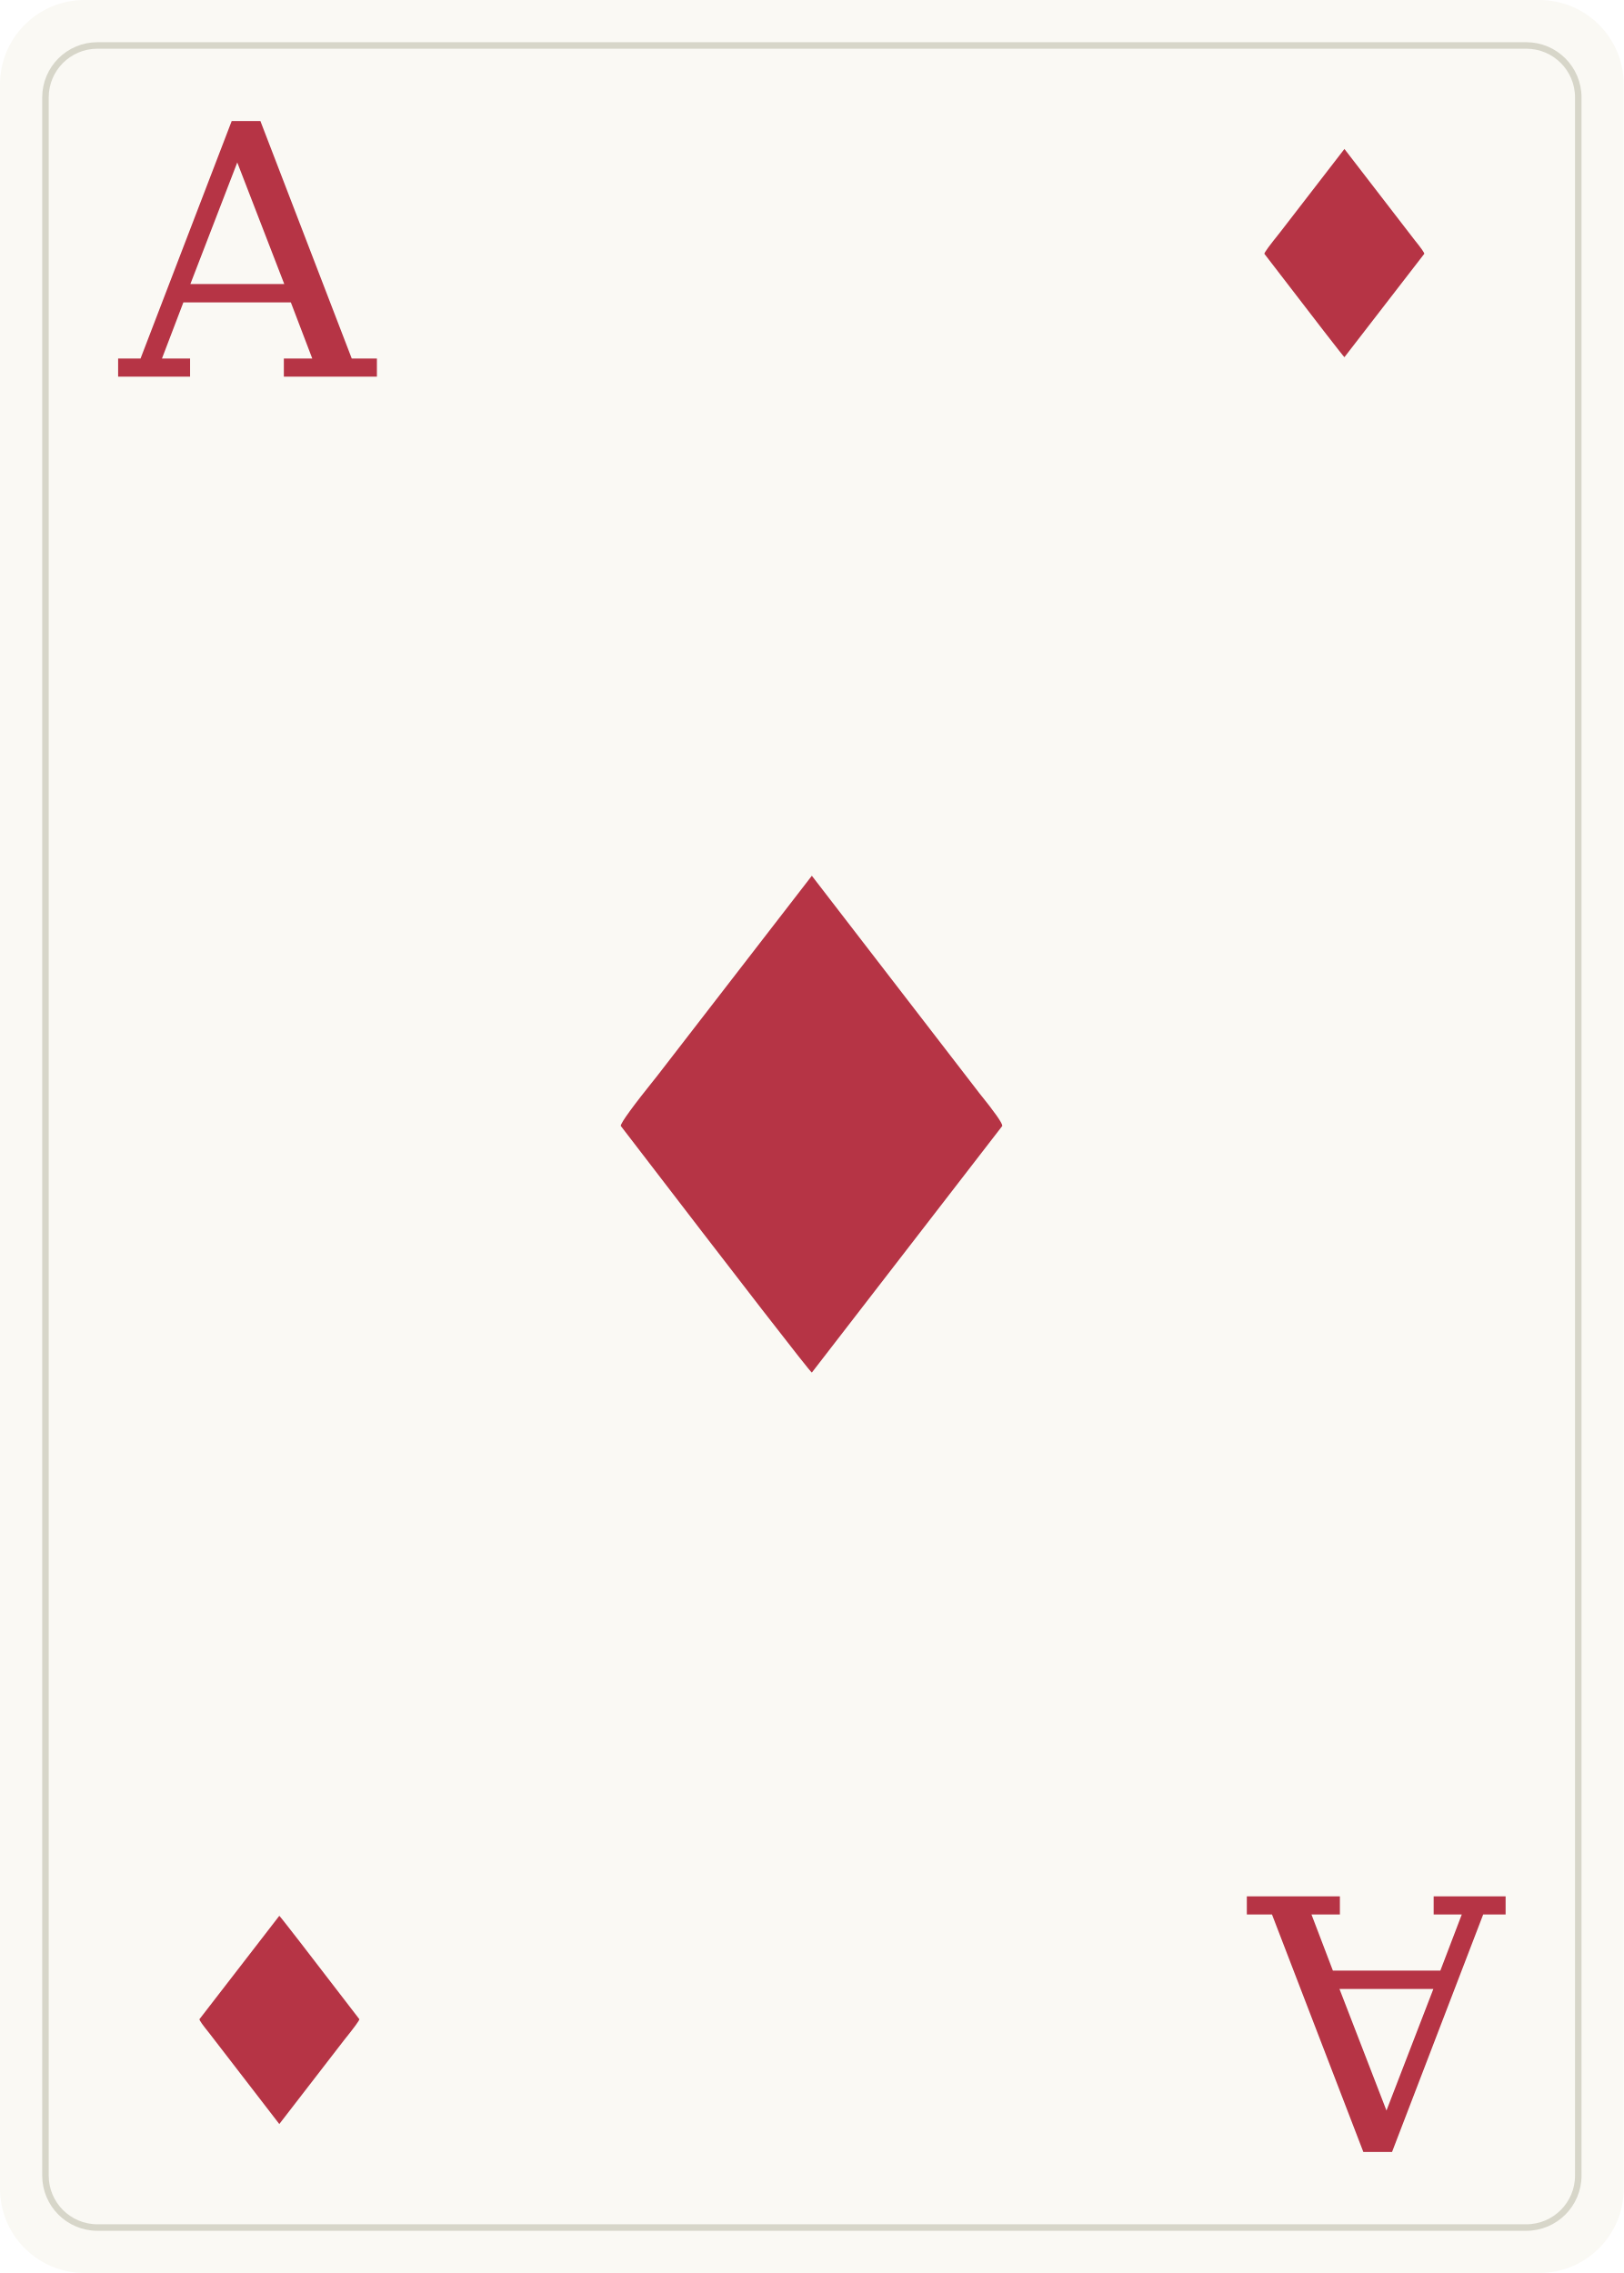
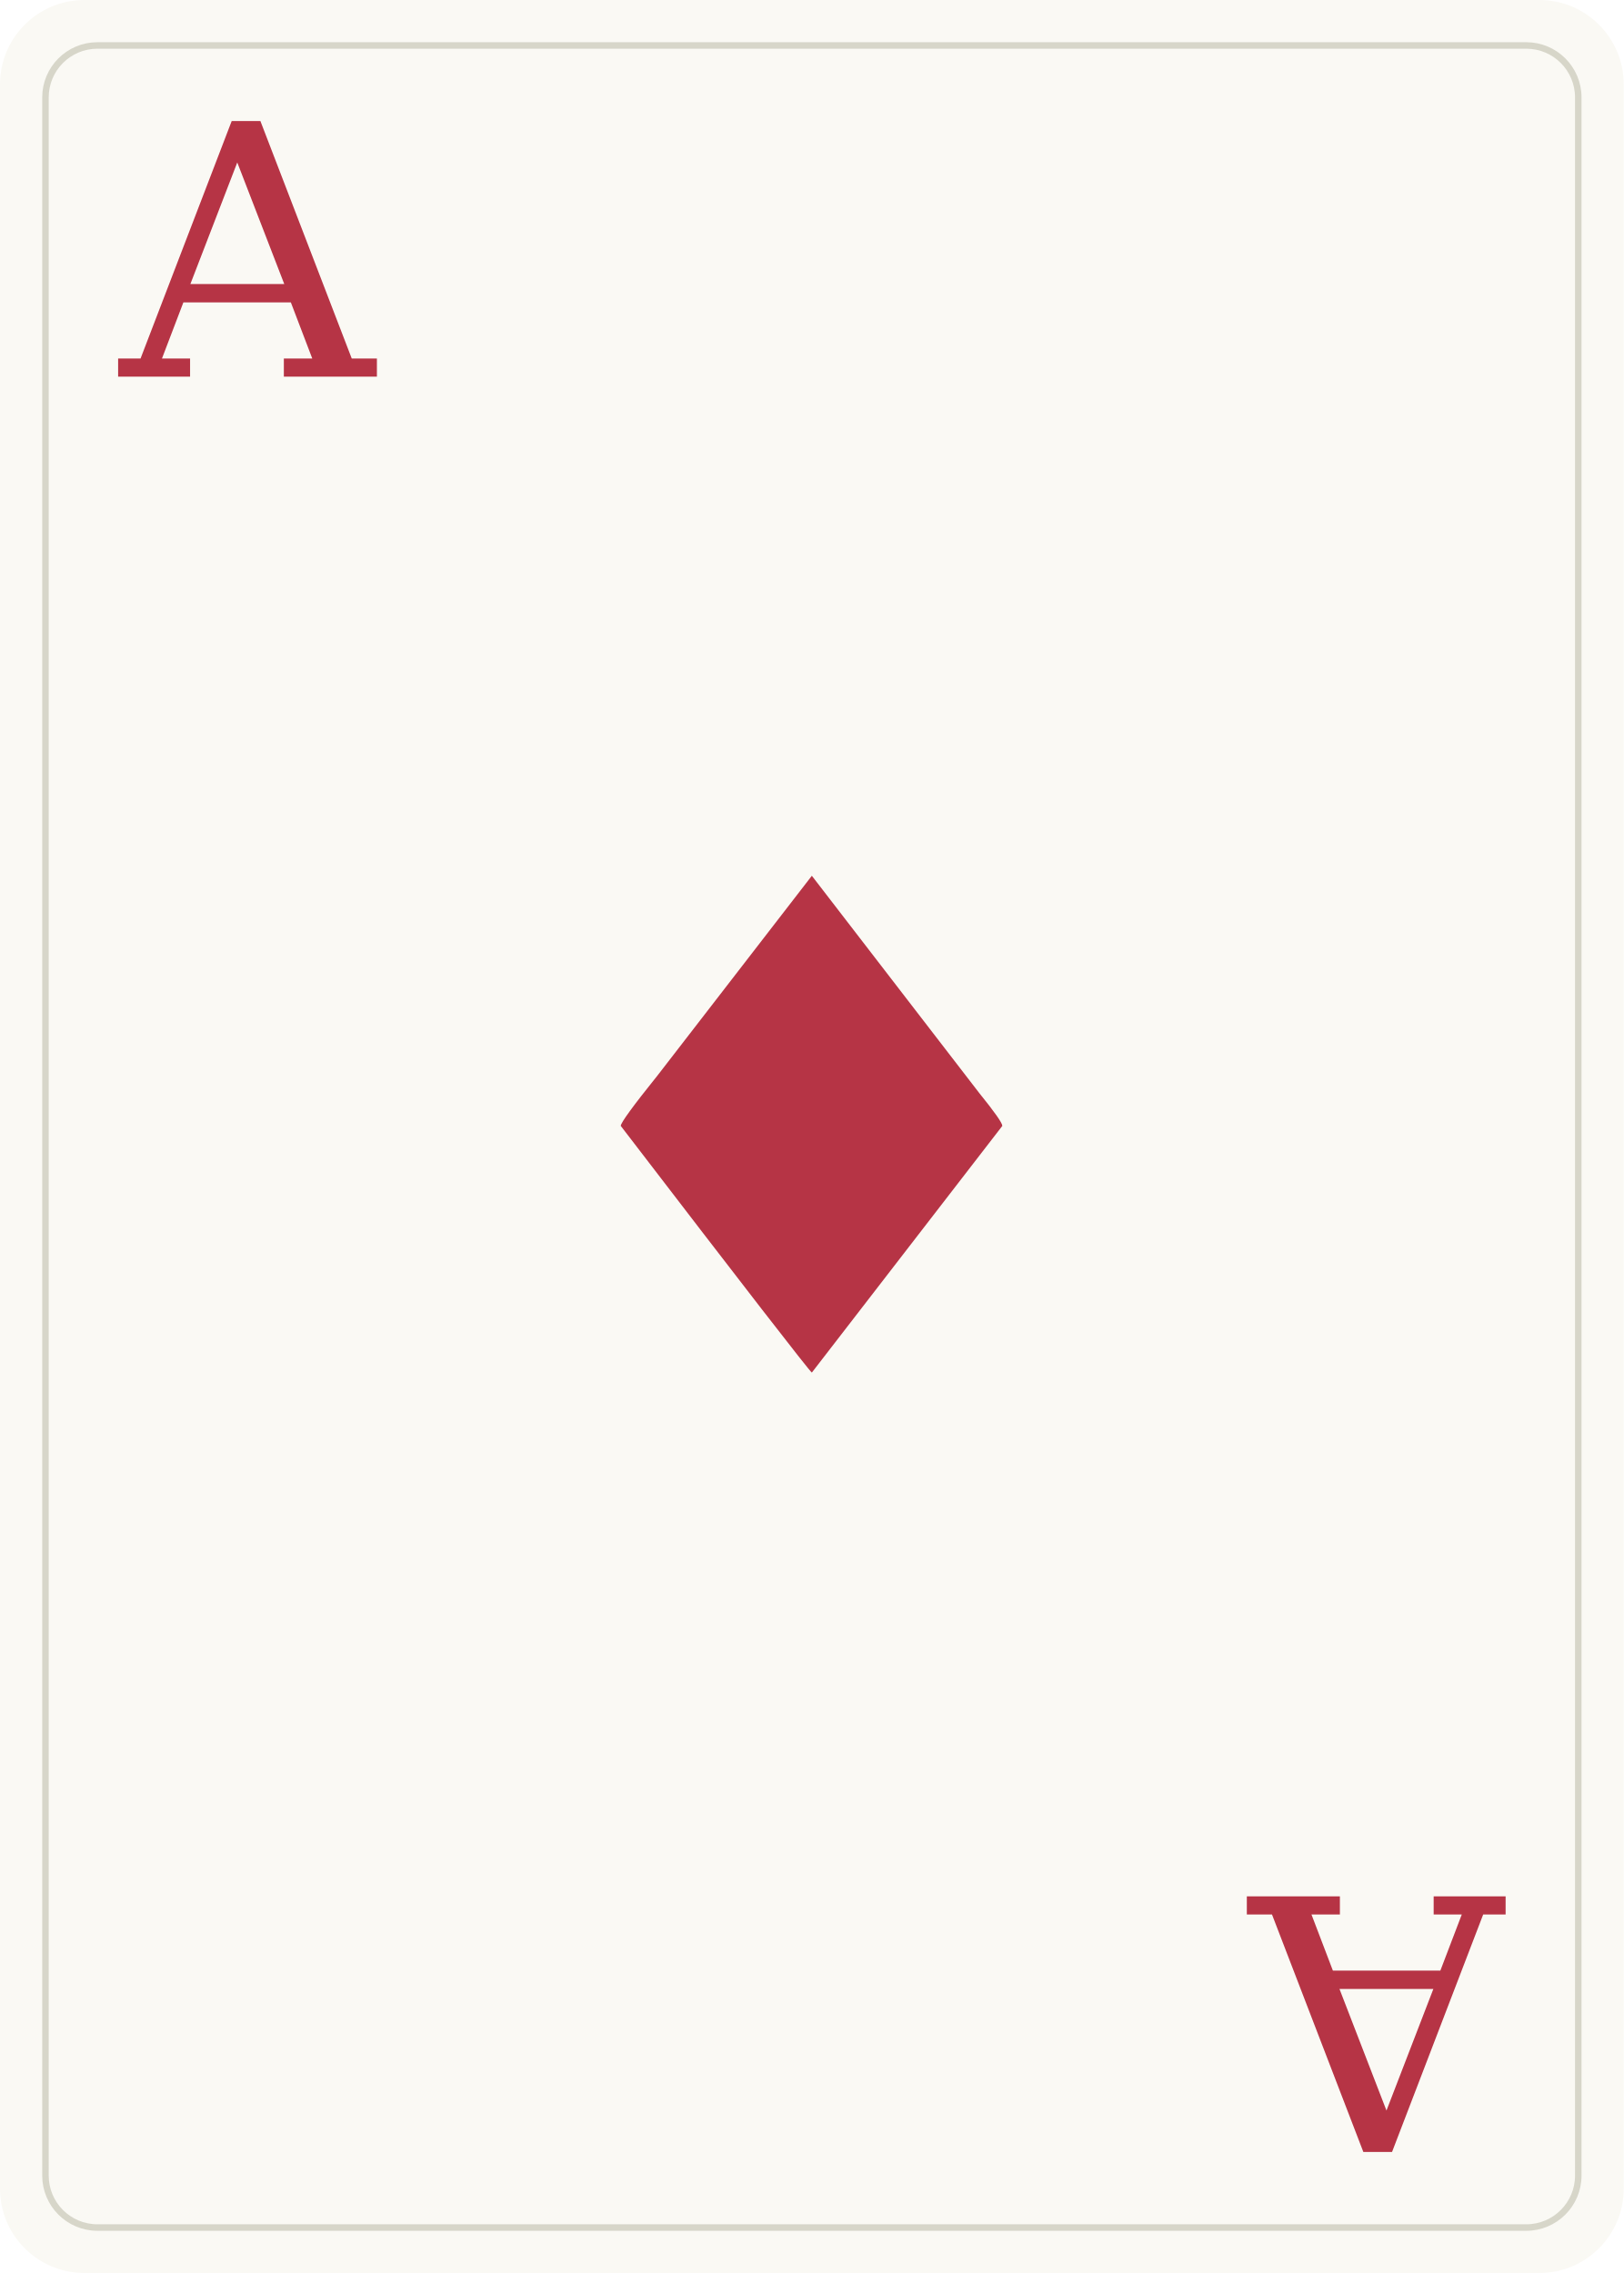
<svg xmlns="http://www.w3.org/2000/svg" width="250" height="350" viewBox="0 0 250 350">
  <rect width="250" height="350" rx="13" fill="#faf9f4" />
  <rect x="7" y="7" width="236" height="336" rx="8" fill="none" stroke="#d7d6c9" />
  <g fill="#b63445" font-family="Georgia,DejaVu Serif,serif" text-anchor="middle">
    <text x="38" y="58" font-size="54">A</text>
-     <text x="207" y="55" font-size="44">♦</text>
    <g transform="rotate(180 125 175)">
      <text x="38" y="58" font-size="54">A</text>
-       <text x="207" y="55" font-size="44">♦</text>
    </g>
    <text x="125" y="175" dominant-baseline="central" font-size="105">♦</text>
  </g>
</svg>
